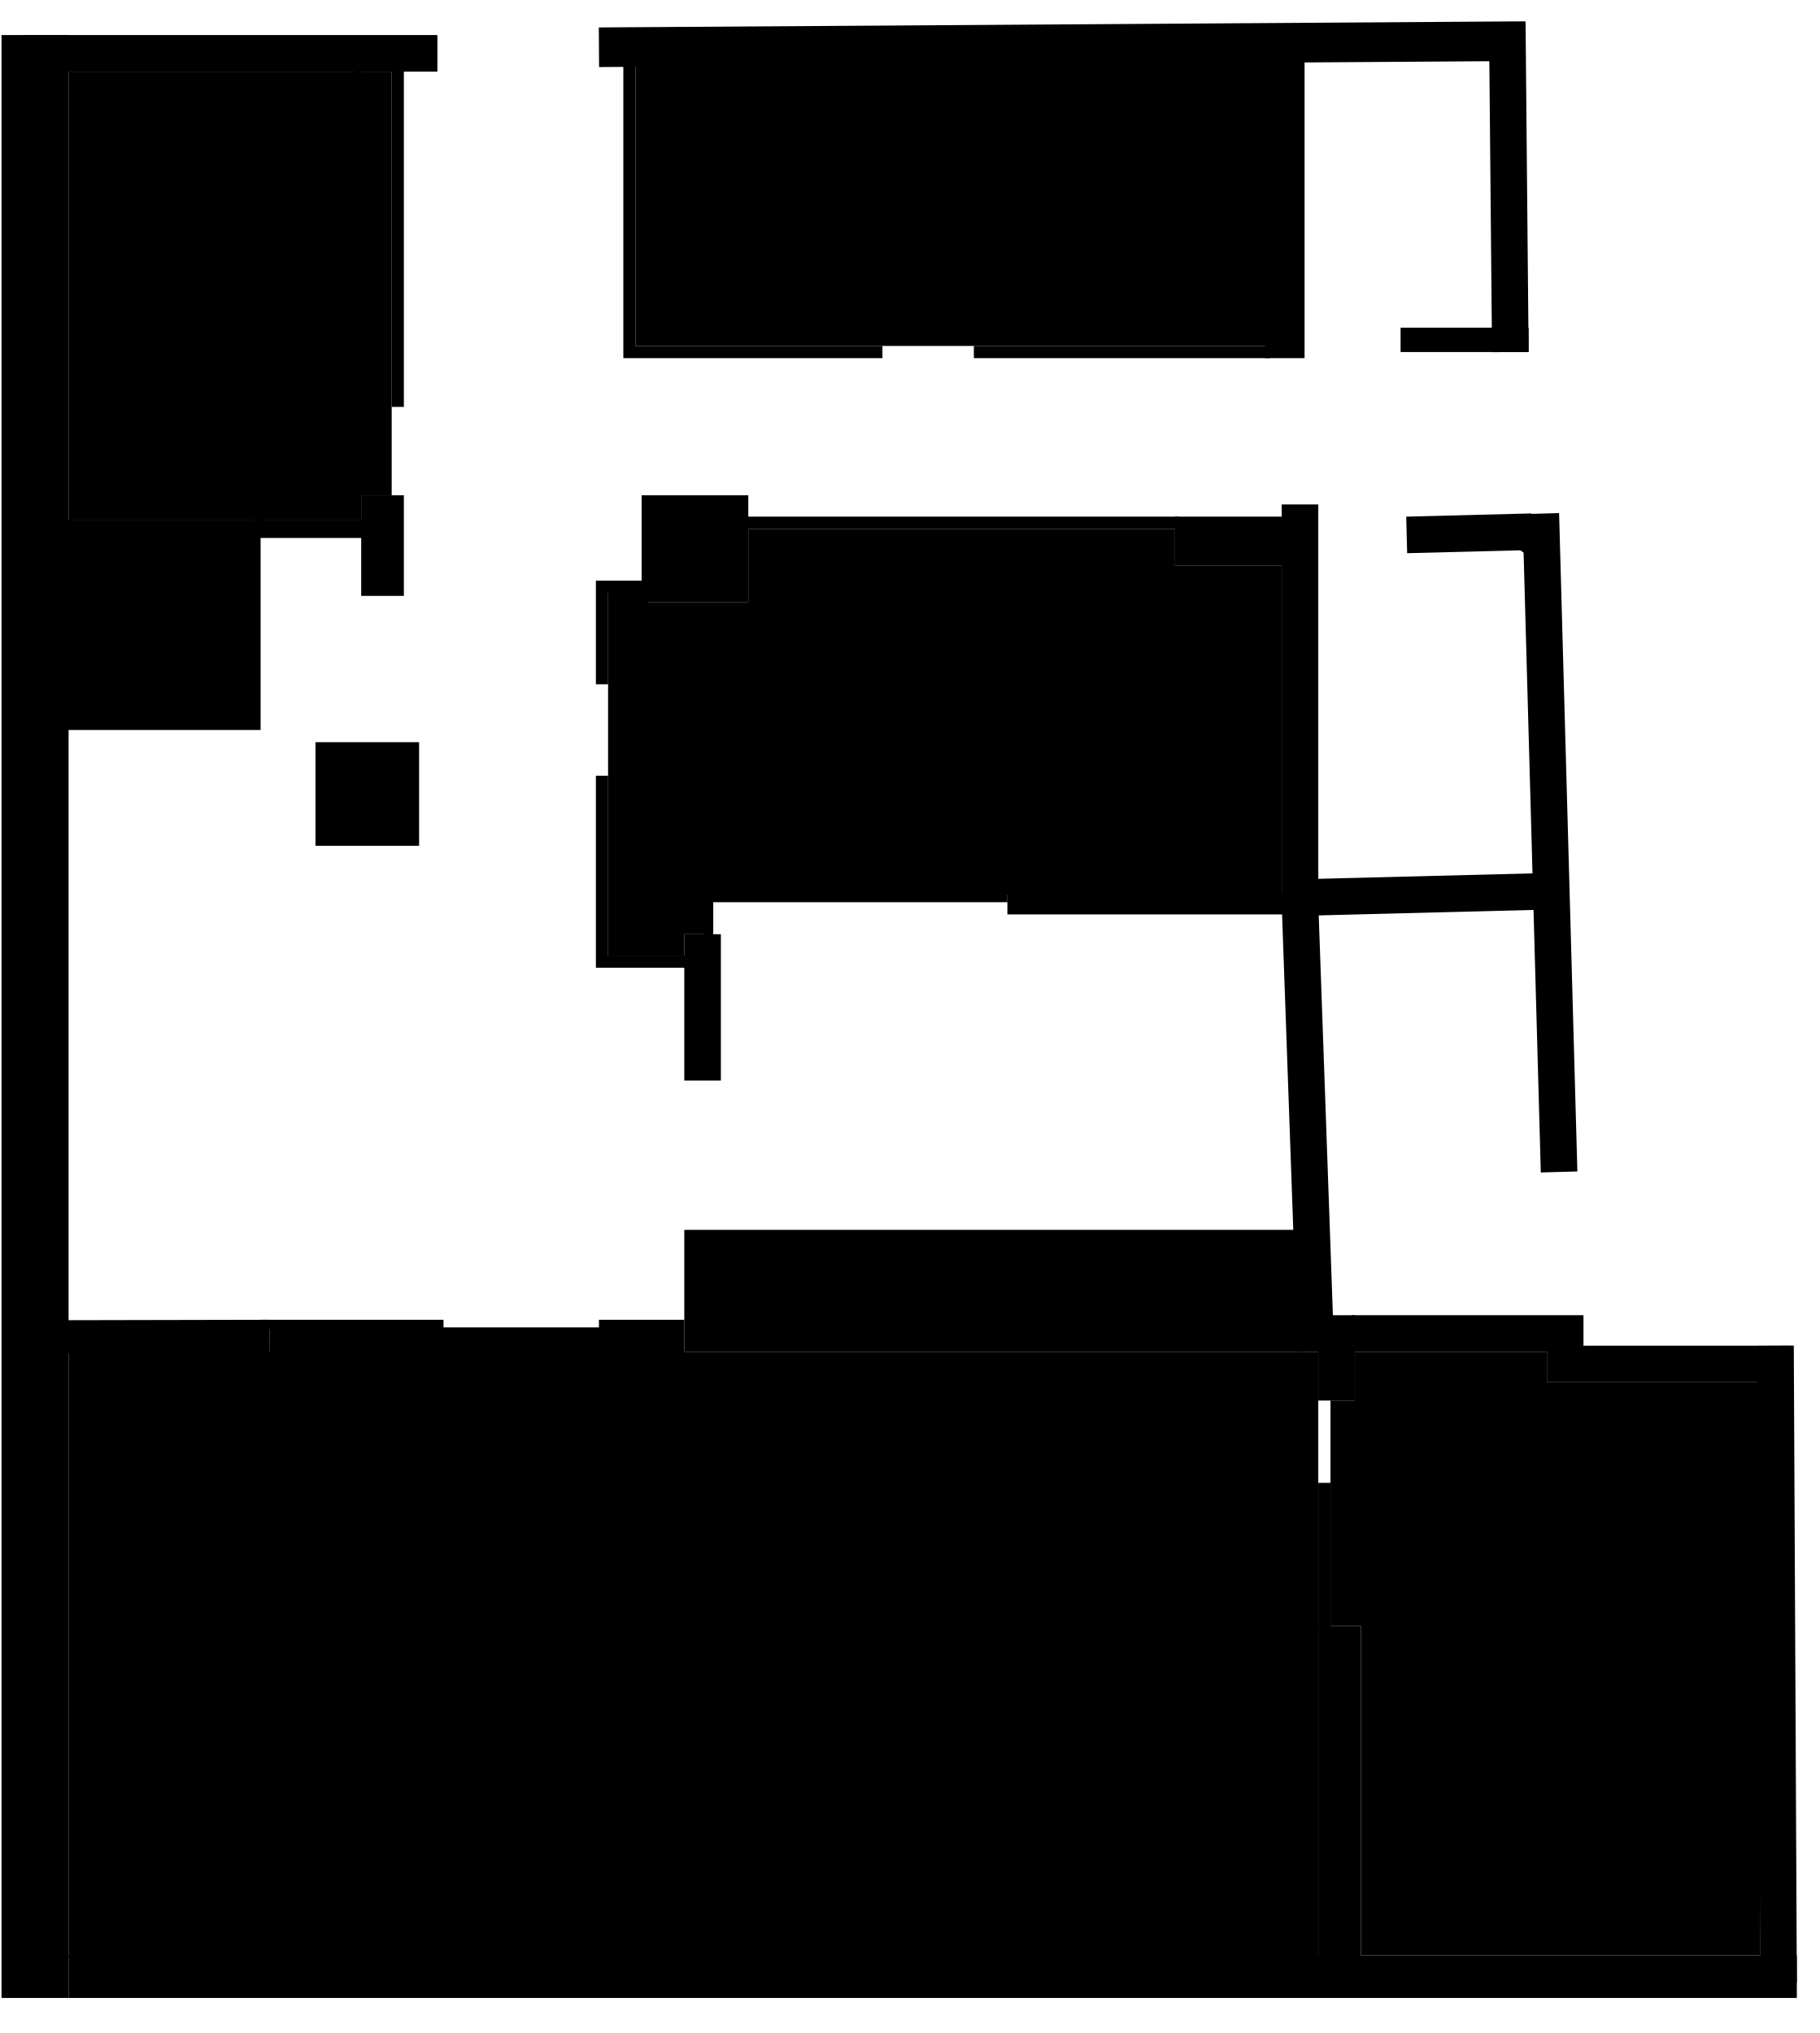
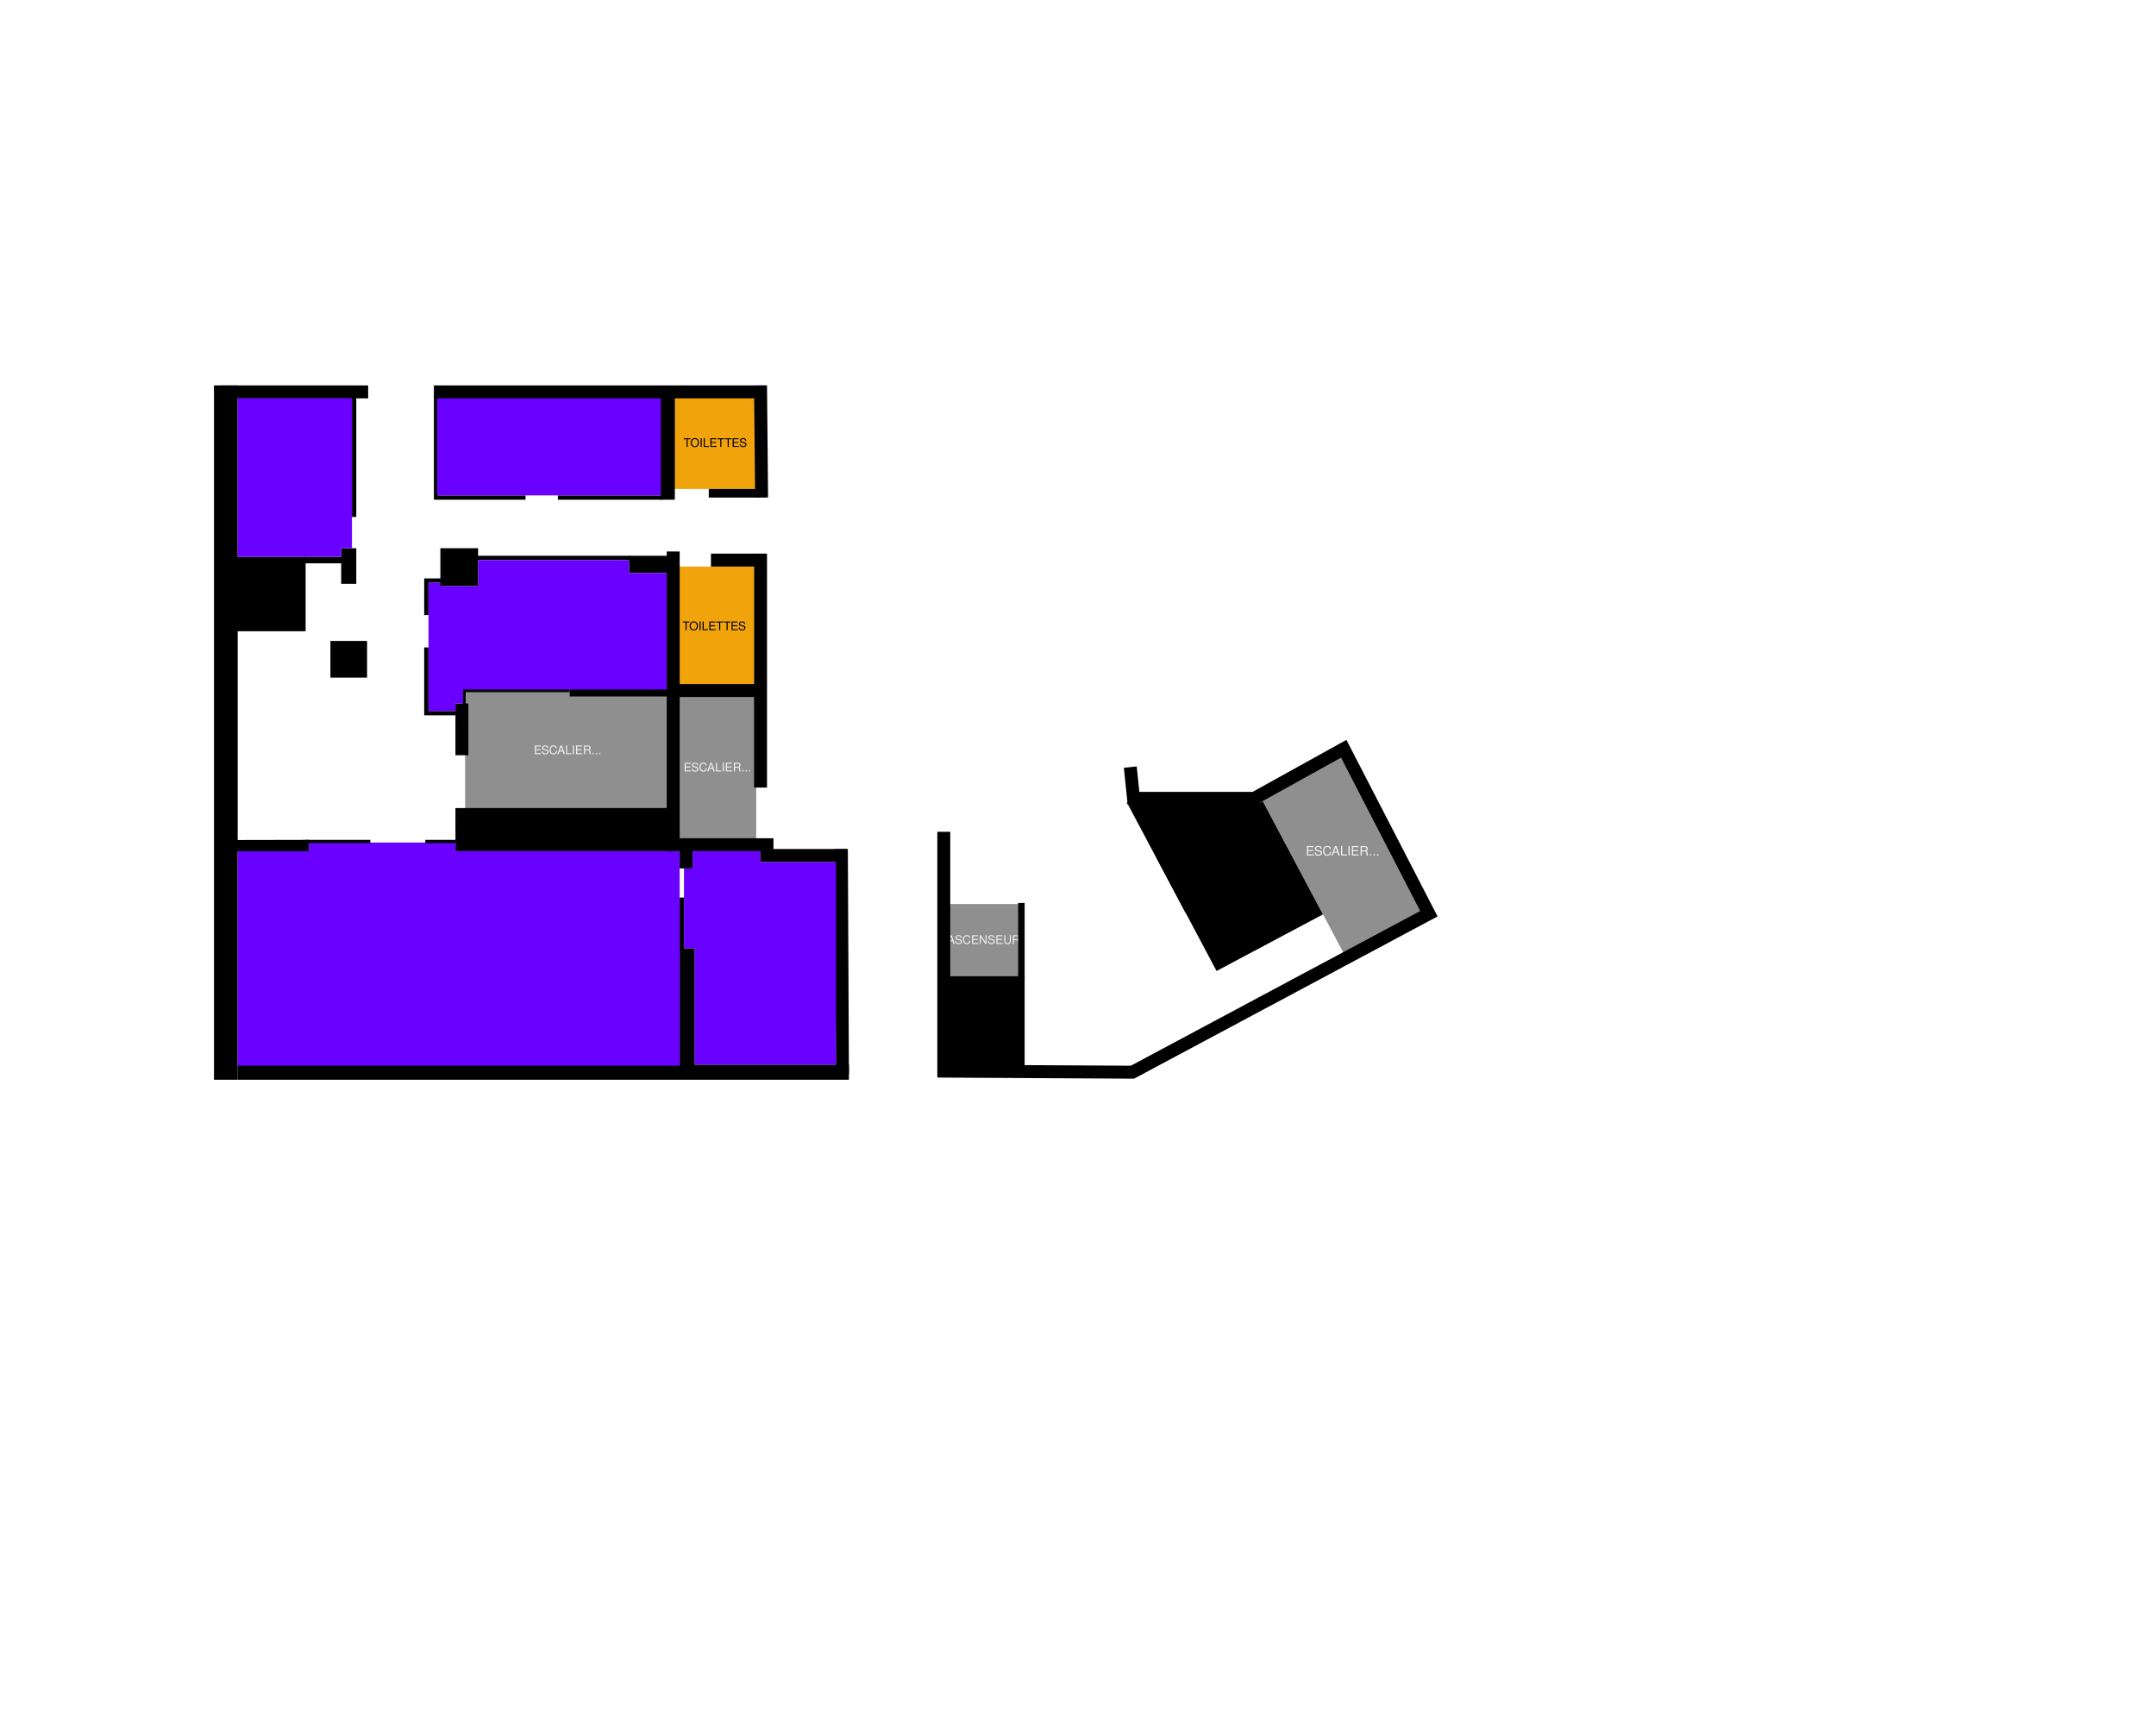
- <svg xmlns="http://www.w3.org/2000/svg" version="1.1" width="597px" height="667px" viewBox="-0.5 -0.5 597 667">
+ <svg xmlns="http://www.w3.org/2000/svg" version="1.1" width="2000px" height="1600px" viewBox="-0.5 -0.5 2000 1600">
  <g>
-     <rect x="103" y="243" width="34" height="34" fill="#000000" stroke="none" pointer-events="all" />
-     <path d="M 197 224 L 197 192 L 214 192" fill="none" stroke="#000000" stroke-width="4" stroke-miterlimit="10" pointer-events="stroke" />
-     <path d="M 386 171 L 244 171" fill="none" stroke="#000000" stroke-width="4" stroke-miterlimit="10" pointer-events="stroke" />
-     <path d="M 430 177 L 385 177" fill="none" stroke="#000000" stroke-width="16" stroke-miterlimit="10" pointer-events="stroke" />
-     <path d="M 438 459 L 438 437 L 431 437 L 426 296 L 426 165" fill="none" stroke="#000000" stroke-width="12" stroke-miterlimit="10" pointer-events="stroke" />
-     <path d="M 197 254 L 197 315 L 226 315" fill="none" stroke="#000000" stroke-width="4" stroke-miterlimit="10" pointer-events="stroke" />
-     <path d="M 232 308 L 232 294 L 330 294" fill="none" stroke="#000000" stroke-width="3" stroke-miterlimit="10" pointer-events="stroke" />
-     <path d="M 330 296 L 423 296" fill="none" stroke="#000000" stroke-width="7" stroke-miterlimit="10" pointer-events="stroke" />
-     <path d="M 511 384 L 505 168" fill="none" stroke="#000000" stroke-width="12" stroke-miterlimit="10" pointer-events="stroke" />
-     <path d="M 425 294 L 504 292" fill="none" stroke="#000000" stroke-width="12" stroke-miterlimit="10" pointer-events="stroke" />
-     <path d="M 230 306 L 230 354" fill="none" stroke="#000000" stroke-width="12" stroke-miterlimit="10" pointer-events="stroke" />
-     <path d="M 19 438.14 L 88 438" fill="none" stroke="#000000" stroke-width="11" stroke-miterlimit="10" pointer-events="stroke" />
-     <path d="M 11 11 L 11 655" fill="none" stroke="#000000" stroke-width="22" stroke-miterlimit="10" pointer-events="stroke" />
-     <path d="M 589 648 L 22 648" fill="none" stroke="#000000" stroke-width="14" stroke-miterlimit="10" pointer-events="stroke" />
-     <path d="M 439 533 L 439 643" fill="none" stroke="#000000" stroke-width="14" stroke-miterlimit="10" pointer-events="stroke" />
-     <rect x="224" y="403" width="203" height="40" fill="#000000" stroke="none" pointer-events="all" />
-     <path d="M 434 486 L 434 534" fill="none" stroke="#000000" stroke-width="4" stroke-miterlimit="10" pointer-events="stroke" />
-     <path d="M 583 650 L 582 441" fill="none" stroke="#000000" stroke-width="12" stroke-miterlimit="10" pointer-events="stroke" />
-     <path d="M 461 175 L 500 174 L 503 176" fill="none" stroke="#000000" stroke-width="12" stroke-miterlimit="10" pointer-events="stroke" />
-     <path d="M 143 17 L 7 17" fill="none" stroke="#000000" stroke-width="12" stroke-miterlimit="10" pointer-events="stroke" />
-     <path d="M 130 133 L 130 22" fill="none" stroke="#000000" stroke-width="4" stroke-miterlimit="10" pointer-events="stroke" />
-     <rect x="18" y="170" width="67" height="69" fill="#000000" stroke="none" pointer-events="all" />
-     <path d="M 125 162 L 125 195" fill="none" stroke="#000000" stroke-width="14" stroke-miterlimit="10" pointer-events="stroke" />
-     <path d="M 289 115 L 206 115 L 206 20" fill="none" stroke="#000000" stroke-width="4" stroke-miterlimit="10" pointer-events="stroke" />
-     <path d="M 500 13 L 196 15" fill="none" stroke="#000000" stroke-width="13" stroke-miterlimit="10" pointer-events="stroke" />
-     <path d="M 416 115 L 319 115" fill="none" stroke="#000000" stroke-width="4" stroke-miterlimit="10" pointer-events="stroke" />
-     <path d="M 421 117 L 421 15" fill="none" stroke="#000000" stroke-width="13" stroke-miterlimit="10" pointer-events="stroke" />
-     <path d="M 495 115 L 494 7" fill="none" stroke="#000000" stroke-width="12" stroke-miterlimit="10" pointer-events="stroke" />
-     <path d="M 501 111 L 480 111 L 459 111" fill="none" stroke="#000000" stroke-width="8" stroke-miterlimit="10" pointer-events="stroke" />
-     <rect x="210" y="162" width="35" height="35" fill="#000000" stroke="none" pointer-events="all" />
-     <path d="M 83 173 L 120 173" fill="none" stroke="#000000" stroke-width="6" stroke-miterlimit="10" pointer-events="stroke" />
-     <path d="M 443 437 L 513 437 L 513 447 L 587 447" fill="none" stroke="#000000" stroke-width="12" stroke-miterlimit="10" pointer-events="stroke" />
-     <path d="M 85 434 L 145 434" fill="none" stroke="#000000" stroke-width="3" stroke-miterlimit="10" pointer-events="stroke" />
-     <path d="M 196 434 L 224 434" fill="none" stroke="#000000" stroke-width="3" stroke-miterlimit="10" pointer-events="stroke" />
-     <g id="B-02-Elliot-Alderson">
-       <rect x="22" y="23" width="96" height="147" pointer-events="all" />
-       <rect x="116" y="23" width="12" height="139" pointer-events="all" />
-     </g>
-     <g id="S-03-Mei-Hatsume">
-       <rect x="436" y="459" width="11" height="74" pointer-events="all" />
-       <rect x="444" y="443" width="63" height="20" pointer-events="all" />
-       <rect x="446" y="453" width="131" height="188" pointer-events="all" />
-     </g>
-     <g id="S-01-Stark">
-       <rect x="199" y="194" width="13" height="119" pointer-events="all" />
-       <rect x="210" y="197" width="210" height="96" pointer-events="all" />
-       <rect x="245" y="173" width="140" height="25" pointer-events="all" />
-       <rect x="384" y="185" width="36" height="13" pointer-events="all" />
-       <rect x="210" y="292" width="14" height="21" pointer-events="all" />
-       <rect x="223" y="292" width="8" height="14" pointer-events="all" />
-     </g>
-     <g id="B-01-Bulma">
-       <rect x="208" y="20" width="207" height="93" pointer-events="all" />
-     </g>
-     <g id="S-02-Pru-Ha">
-       <rect x="88" y="435" width="136" height="21" pointer-events="all" />
-       <rect x="22" y="443" width="410" height="199" pointer-events="all" />
-     </g>
+     <rect x="431" y="641" width="190" height="109" fill="#8f8f8f" stroke="none" pointer-events="all" />
+     <text x="526" y="699" fill="rgb(240, 240, 240)" font-family="Helvetica" font-size="11px" text-anchor="middle">ESCALIER...</text>
+     <path d="M 395 570 L 395 538 L 412 538" fill="none" stroke="#000000" stroke-width="4" stroke-miterlimit="10" pointer-events="stroke" />
+     <path d="M 584 517 L 442 517" fill="none" stroke="#000000" stroke-width="4" stroke-miterlimit="10" pointer-events="stroke" />
+     <path d="M 628 523 L 583 523" fill="none" stroke="#000000" stroke-width="16" stroke-miterlimit="10" pointer-events="stroke" />
+     <path d="M 395 600 L 395 661 L 424 661" fill="none" stroke="#000000" stroke-width="4" stroke-miterlimit="10" pointer-events="stroke" />
+     <path d="M 430 654 L 430 640 L 528 640" fill="none" stroke="#000000" stroke-width="3" stroke-miterlimit="10" pointer-events="stroke" />
+     <path d="M 528 642 L 621 642" fill="none" stroke="#000000" stroke-width="7" stroke-miterlimit="10" pointer-events="stroke" />
+     <path d="M 428 652 L 428 700" fill="none" stroke="#000000" stroke-width="12" stroke-miterlimit="10" pointer-events="stroke" />
+     <path d="M 217 784.14 L 286 784" fill="none" stroke="#000000" stroke-width="11" stroke-miterlimit="10" pointer-events="stroke" />
+     <path d="M 209 357 L 209 1001" fill="none" stroke="#000000" stroke-width="22" stroke-miterlimit="10" pointer-events="stroke" />
+     <path d="M 787 994 L 220 994" fill="none" stroke="#000000" stroke-width="14" stroke-miterlimit="10" pointer-events="stroke" />
+     <path d="M 637 879 L 637 989" fill="none" stroke="#000000" stroke-width="14" stroke-miterlimit="10" pointer-events="stroke" />
+     <rect x="422" y="749" width="203" height="40" fill="#000000" stroke="none" pointer-events="all" />
+     <path d="M 781 996 L 780 787" fill="none" stroke="#000000" stroke-width="12" stroke-miterlimit="10" pointer-events="stroke" />
+     <path d="M 341 363 L 205 363" fill="none" stroke="#000000" stroke-width="12" stroke-miterlimit="10" pointer-events="stroke" />
+     <path d="M 328 479 L 328 368" fill="none" stroke="#000000" stroke-width="4" stroke-miterlimit="10" pointer-events="stroke" />
+     <rect x="216" y="516" width="67" height="69" fill="#000000" stroke="none" pointer-events="all" />
+     <path d="M 323 508 L 323 541" fill="none" stroke="#000000" stroke-width="14" stroke-miterlimit="10" pointer-events="stroke" />
+     <path d="M 487 461 L 404 461 L 404 366" fill="none" stroke="#000000" stroke-width="4" stroke-miterlimit="10" pointer-events="stroke" />
+     <path d="M 614 461 L 517 461" fill="none" stroke="#000000" stroke-width="4" stroke-miterlimit="10" pointer-events="stroke" />
+     <path d="M 622 889.5 L 622 885.13" fill="none" stroke="rgb(240, 240, 240)" stroke-miterlimit="10" pointer-events="stroke" />
+     <path d="M 622 890.38 L 618.5 883.38 L 622 885.13 L 625.5 883.38 Z" fill="rgb(240, 240, 240)" stroke="rgb(240, 240, 240)" stroke-miterlimit="10" pointer-events="all" />
+     <rect x="408" y="543" width="210" height="96" fill="#6a00ff" stroke="none" pointer-events="all" />
+     <rect x="443" y="519" width="140" height="25" fill="#6a00ff" stroke="none" pointer-events="all" />
+     <rect x="582" y="531" width="36" height="13" fill="#6a00ff" stroke="none" pointer-events="all" />
+     <rect x="408" y="638" width="14" height="21" fill="#6a00ff" stroke="none" pointer-events="all" />
+     <rect x="421" y="638" width="8" height="14" fill="#6a00ff" stroke="none" pointer-events="all" />
+     <rect x="405" y="368" width="208" height="91" fill="#6a00ff" stroke="none" pointer-events="all" />
+     <rect x="220" y="789" width="410" height="199" fill="#6a00ff" stroke="none" pointer-events="all" />
+     <rect x="397" y="540" width="13" height="119" fill="#6a00ff" stroke="none" pointer-events="all" />
+     <rect x="408" y="508" width="35" height="35" fill="#000000" stroke="none" pointer-events="all" />
+     <path d="M 281 519 L 318 519" fill="none" stroke="#000000" stroke-width="6" stroke-miterlimit="10" pointer-events="stroke" />
+     <rect x="220" y="369" width="96" height="147" fill="#6a00ff" stroke="none" pointer-events="all" />
+     <rect x="314" y="369" width="12" height="139" fill="#6a00ff" stroke="none" pointer-events="all" />
+     <rect x="644" y="799" width="131" height="188" fill="#6a00ff" stroke="none" pointer-events="all" />
+     <rect x="642" y="789" width="63" height="20" fill="#6a00ff" stroke="none" pointer-events="all" />
+     <rect x="634" y="805" width="11" height="74" fill="#6a00ff" stroke="none" pointer-events="all" />
+     <rect x="286" y="781" width="136" height="21" fill="#6a00ff" stroke="none" pointer-events="all" />
+     <path d="M 283 780 L 343 780" fill="none" stroke="#000000" stroke-width="3" stroke-miterlimit="10" pointer-events="stroke" />
+     <path d="M 394 780 L 422 780" fill="none" stroke="#000000" stroke-width="3" stroke-miterlimit="10" pointer-events="stroke" />
+     <rect x="306" y="594" width="34" height="34" fill="#000000" stroke="none" pointer-events="all" />
+     <rect x="628" y="644" width="73" height="135" fill="#8f8f8f" stroke="none" pointer-events="all" />
+     <text x="665" y="715" fill="rgb(240, 240, 240)" font-family="Helvetica" font-size="11px" text-anchor="middle">ESCALIER...</text>
+     <path d="M 641 783 L 711 783 L 711 793 L 785 793" fill="none" stroke="#000000" stroke-width="12" stroke-miterlimit="10" pointer-events="stroke" />
+     <rect x="625" y="525" width="74" height="111" fill="#f0a30a" stroke="none" pointer-events="all" />
+     <text x="662" y="584" fill="#000000" font-family="Helvetica" font-size="11px" text-anchor="middle">TOILETTES
+ </text>
+     <path d="M 636 805 L 636 783 L 624 783 L 624 511" fill="none" stroke="#000000" stroke-width="12" stroke-miterlimit="10" pointer-events="stroke" />
+     <path d="M 705 730 L 705 513" fill="none" stroke="#000000" stroke-width="12" stroke-miterlimit="10" pointer-events="stroke" />
+     <path d="M 623 640 L 703 640" fill="none" stroke="#000000" stroke-width="12" stroke-miterlimit="10" pointer-events="stroke" />
+     <path d="M 659 519 L 701 519" fill="none" stroke="#000000" stroke-width="12" stroke-miterlimit="10" pointer-events="stroke" />
+     <rect x="624" y="368" width="77" height="85" fill="#f0a30a" stroke="none" pointer-events="all" />
+     <text x="663" y="414" fill="#000000" font-family="Helvetica" font-size="11px" text-anchor="middle">TOILETTES
+ </text>
+     <path d="M 708 363 L 402 363" fill="none" stroke="#000000" stroke-width="12" stroke-miterlimit="10" pointer-events="stroke" />
+     <path d="M 619 463 L 619 361" fill="none" stroke="#000000" stroke-width="13" stroke-miterlimit="10" pointer-events="stroke" />
+     <path d="M 706 461 L 705 357" fill="none" stroke="#000000" stroke-width="12" stroke-miterlimit="10" pointer-events="stroke" />
+     <path d="M 704 457 L 657 457" fill="none" stroke="#000000" stroke-width="8" stroke-miterlimit="10" pointer-events="stroke" />
+     <path d="M 632 832 L 632 880" fill="none" stroke="#000000" stroke-width="4" stroke-miterlimit="10" pointer-events="stroke" />
+     <rect x="879.8" y="838" width="65.2" height="68" fill="#8f8f8f" stroke="none" pointer-events="all" />
+     <text x="912" y="875" fill="rgb(240, 240, 240)" font-family="Helvetica" font-size="11px" text-anchor="middle">ASCENSEUR
+ </text>
+     <path d="M 947 906 L 947 837" fill="none" stroke="#000000" stroke-width="6" stroke-miterlimit="10" pointer-events="stroke" />
+     <rect x="1202.95" y="710.89" width="83.46" height="163.02" fill="#8f8f8f" stroke="none" transform="rotate(-28,1244.68,792.4)" pointer-events="all" />
+     <rect x="878" y="905" width="72" height="92.9" fill="#000000" stroke="none" pointer-events="all" />
+     <path d="M 1048 711 L 1051 740 L 1163 740 L 1246 694 L 1325 847 L 1050 994 L 875 993 L 875 771" fill="none" stroke="#000000" stroke-width="12" stroke-miterlimit="10" pointer-events="stroke" />
+     <rect x="1093.57" y="761.85" width="111.75" height="119" fill="#000000" stroke="none" transform="rotate(-28,1149.44,821.35)" pointer-events="all" />
+     <rect x="1212" y="772" width="65" height="34" fill="none" stroke="none" pointer-events="all" />
+     <text x="1245" y="793" fill="rgb(240, 240, 240)" font-family="Helvetica" font-size="12px" text-anchor="middle">ESCALIER...</text>
+     <path d="M 1065.73 711.07 L 1174.69 769.51 L 1065.73 827.94 Z" fill="#000000" stroke="none" transform="rotate(-28,1120.21,769.51)" pointer-events="all" />
  </g>
</svg>
